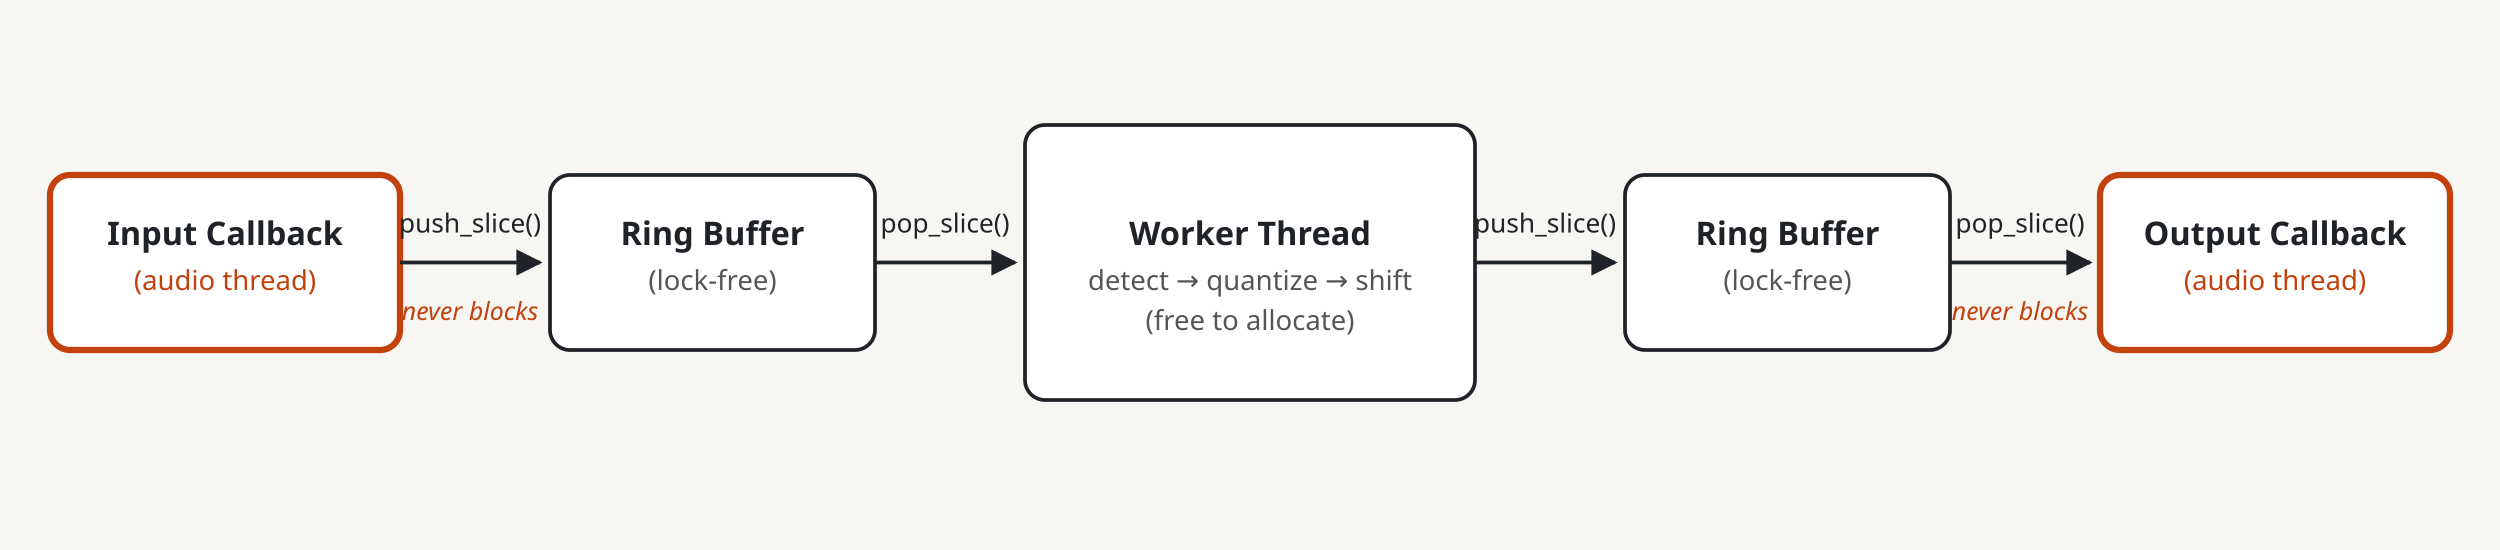
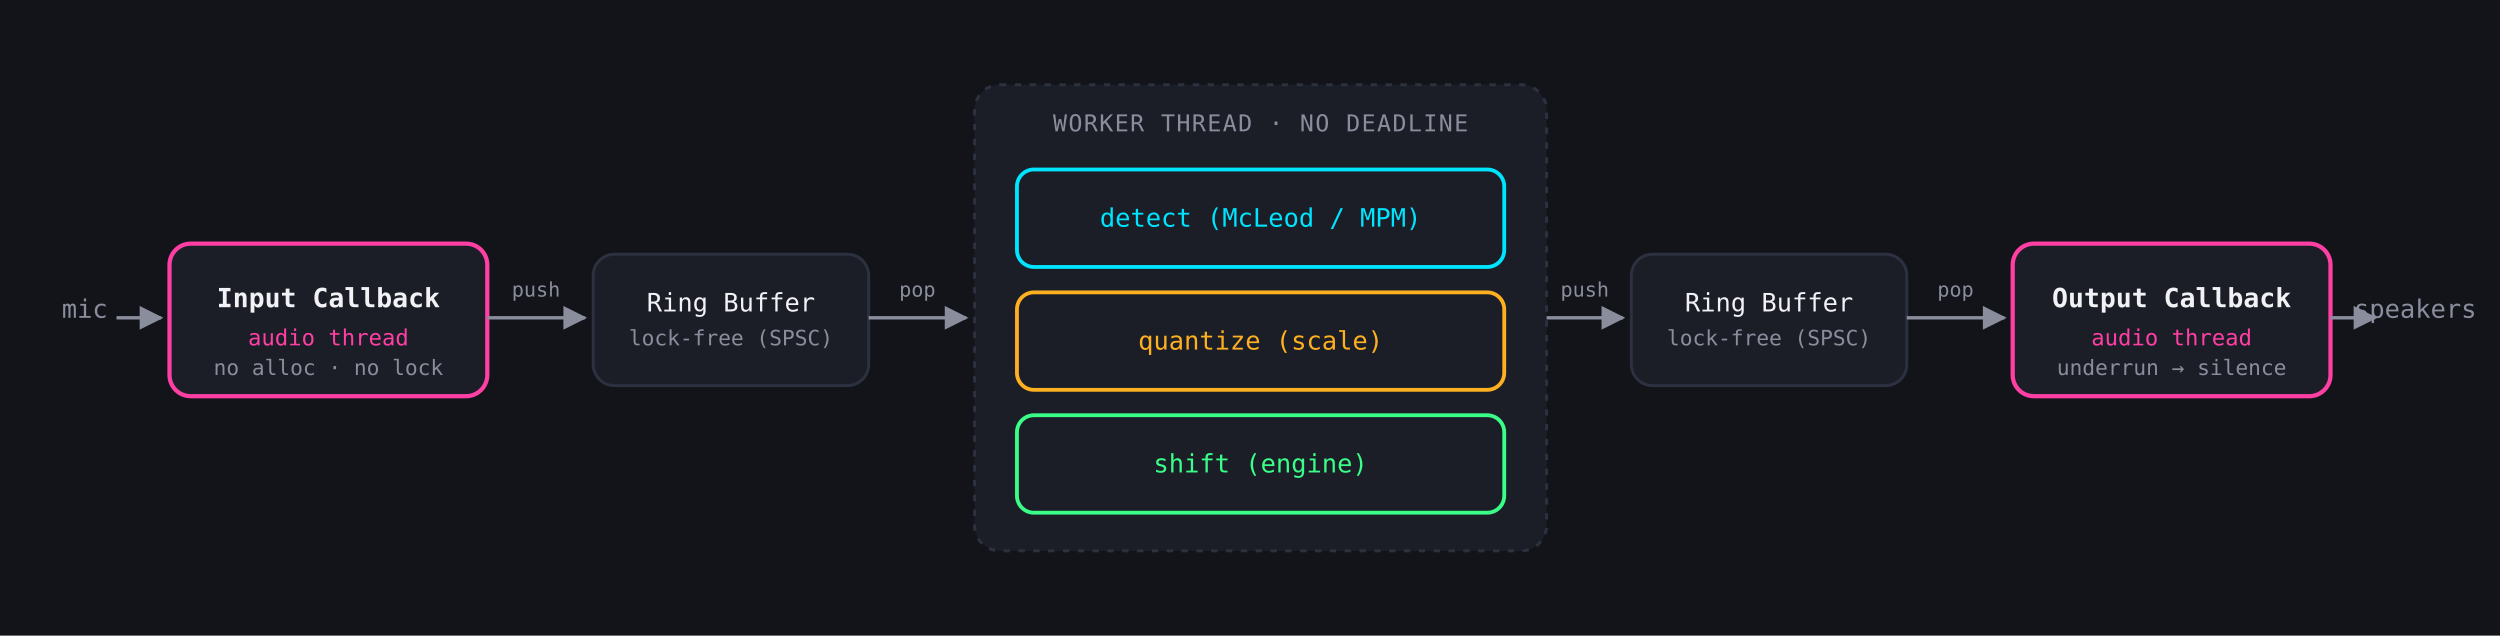
- <svg xmlns="http://www.w3.org/2000/svg" viewBox="0 0 1000 220" role="img" aria-label="Audio callbacks only push and pop a lock-free ring buffer; all detection, quantization, and shifting happens on a separate worker thread that is free to allocate.">
+ <svg xmlns="http://www.w3.org/2000/svg" viewBox="0 0 1180 300" role="img" aria-label="Mic feeds a real-time input callback, which pushes into a lock-free ring buffer; a worker thread with no deadline pops from it, runs detect, quantize, and shift in sequence, then pushes into a second ring buffer; a real-time output callback pops from that and drives the speakers.">
  <defs>
    <marker id="arrow" viewBox="0 0 10 10" refX="9" refY="5" markerWidth="7" markerHeight="7" orient="auto-start-reverse">
-       <path d="M0,0 L10,5 L0,10 z" fill="#1f2328" />
+       <path d="M0,0 L10,5 L0,10 z" fill="#8a8d9c" />
    </marker>
  </defs>
-   <rect x="0" y="0" width="1000" height="220" fill="#f7f6f3" />
-   <rect x="20" y="70" width="140" height="70" rx="8" fill="#ffffff" stroke="#c2410c" stroke-width="2.5" />
-   <text x="90" y="98" text-anchor="middle" font-family="sans-serif" font-size="13" font-weight="600" fill="#1f2328">Input Callback</text>
-   <text x="90" y="116" text-anchor="middle" font-family="sans-serif" font-size="11" fill="#c2410c">(audio thread)</text>
-   <rect x="220" y="70" width="130" height="70" rx="8" fill="#ffffff" stroke="#1f2328" stroke-width="1.5" />
-   <text x="285" y="98" text-anchor="middle" font-family="sans-serif" font-size="13" font-weight="600" fill="#1f2328">Ring Buffer</text>
-   <text x="285" y="116" text-anchor="middle" font-family="sans-serif" font-size="11" fill="#555">(lock-free)</text>
-   <rect x="410" y="50" width="180" height="110" rx="8" fill="#ffffff" stroke="#1f2328" stroke-width="1.5" />
-   <text x="500" y="98" text-anchor="middle" font-family="sans-serif" font-size="13" font-weight="600" fill="#1f2328">Worker Thread</text>
-   <text x="500" y="116" text-anchor="middle" font-family="sans-serif" font-size="11" fill="#555">detect → quantize → shift</text>
-   <text x="500" y="132" text-anchor="middle" font-family="sans-serif" font-size="11" fill="#555">(free to allocate)</text>
-   <rect x="650" y="70" width="130" height="70" rx="8" fill="#ffffff" stroke="#1f2328" stroke-width="1.5" />
-   <text x="715" y="98" text-anchor="middle" font-family="sans-serif" font-size="13" font-weight="600" fill="#1f2328">Ring Buffer</text>
-   <text x="715" y="116" text-anchor="middle" font-family="sans-serif" font-size="11" fill="#555">(lock-free)</text>
-   <rect x="840" y="70" width="140" height="70" rx="8" fill="#ffffff" stroke="#c2410c" stroke-width="2.5" />
-   <text x="910" y="98" text-anchor="middle" font-family="sans-serif" font-size="13" font-weight="600" fill="#1f2328">Output Callback</text>
-   <text x="910" y="116" text-anchor="middle" font-family="sans-serif" font-size="11" fill="#c2410c">(audio thread)</text>
-   <line x1="160" y1="105" x2="216" y2="105" stroke="#1f2328" stroke-width="1.5" marker-end="url(#arrow)" />
-   <text x="188" y="93" text-anchor="middle" font-family="sans-serif" font-size="10.5" fill="#1f2328">push_slice()</text>
-   <text x="188" y="128" text-anchor="middle" font-family="sans-serif" font-size="10" font-style="italic" fill="#c2410c">never blocks</text>
-   <line x1="350" y1="105" x2="406" y2="105" stroke="#1f2328" stroke-width="1.5" marker-end="url(#arrow)" />
-   <text x="378" y="93" text-anchor="middle" font-family="sans-serif" font-size="10.5" fill="#1f2328">pop_slice()</text>
-   <line x1="590" y1="105" x2="646" y2="105" stroke="#1f2328" stroke-width="1.5" marker-end="url(#arrow)" />
-   <text x="618" y="93" text-anchor="middle" font-family="sans-serif" font-size="10.5" fill="#1f2328">push_slice()</text>
-   <line x1="780" y1="105" x2="836" y2="105" stroke="#1f2328" stroke-width="1.5" marker-end="url(#arrow)" />
-   <text x="808" y="93" text-anchor="middle" font-family="sans-serif" font-size="10.5" fill="#1f2328">pop_slice()</text>
-   <text x="808" y="128" text-anchor="middle" font-family="sans-serif" font-size="10" font-style="italic" fill="#c2410c">never blocks</text>
+   <rect x="0" y="0" width="1180" height="300" fill="#12141a" />
+   <text x="40" y="150" text-anchor="middle" font-family="ui-monospace,Menlo,Consolas,monospace" font-size="12" fill="#8a8d9c">mic</text>
+   <text x="1140" y="150" text-anchor="middle" font-family="ui-monospace,Menlo,Consolas,monospace" font-size="12" fill="#8a8d9c">speakers</text>
+   <rect x="80" y="115" width="150" height="72" rx="10" fill="#1b1e27" stroke="#ff3fa4" stroke-width="2" />
+   <text x="155" y="145" text-anchor="middle" font-family="ui-monospace,Menlo,Consolas,monospace" font-size="12.5" font-weight="600" fill="#f1f1f6">Input Callback</text>
+   <text x="155" y="163" text-anchor="middle" font-family="ui-monospace,Menlo,Consolas,monospace" font-size="10.5" fill="#ff3fa4">audio thread</text>
+   <text x="155" y="177" text-anchor="middle" font-family="ui-monospace,Menlo,Consolas,monospace" font-size="10" fill="#8a8d9c">no alloc · no lock</text>
+   <rect x="280" y="120" width="130" height="62" rx="10" fill="#1b1e27" stroke="#2c3140" stroke-width="1.4" />
+   <text x="345" y="147" text-anchor="middle" font-family="ui-monospace,Menlo,Consolas,monospace" font-size="12" fill="#f1f1f6">Ring Buffer</text>
+   <text x="345" y="163" text-anchor="middle" font-family="ui-monospace,Menlo,Consolas,monospace" font-size="10" fill="#8a8d9c">lock-free (SPSC)</text>
+   <rect x="460" y="40" width="270" height="220" rx="12" fill="#1b1e27" stroke="#2c3140" stroke-width="1.4" stroke-dasharray="3 4" />
+   <text x="595" y="62" text-anchor="middle" font-family="ui-monospace,Menlo,Consolas,monospace" font-size="11" letter-spacing="0.06em" fill="#8a8d9c">WORKER THREAD · NO DEADLINE</text>
+   <rect x="480" y="80" width="230" height="46" rx="8" fill="#1b1e27" stroke="#00e5ff" stroke-width="1.8" />
+   <text x="595" y="107" text-anchor="middle" font-family="ui-monospace,Menlo,Consolas,monospace" font-size="12" fill="#00e5ff">detect (McLeod / MPM)</text>
+   <rect x="480" y="138" width="230" height="46" rx="8" fill="#1b1e27" stroke="#ffb020" stroke-width="1.8" />
+   <text x="595" y="165" text-anchor="middle" font-family="ui-monospace,Menlo,Consolas,monospace" font-size="12" fill="#ffb020">quantize (scale)</text>
+   <rect x="480" y="196" width="230" height="46" rx="8" fill="#1b1e27" stroke="#39ff88" stroke-width="1.8" />
+   <text x="595" y="223" text-anchor="middle" font-family="ui-monospace,Menlo,Consolas,monospace" font-size="12" fill="#39ff88">shift (engine)</text>
+   <rect x="770" y="120" width="130" height="62" rx="10" fill="#1b1e27" stroke="#2c3140" stroke-width="1.4" />
+   <text x="835" y="147" text-anchor="middle" font-family="ui-monospace,Menlo,Consolas,monospace" font-size="12" fill="#f1f1f6">Ring Buffer</text>
+   <text x="835" y="163" text-anchor="middle" font-family="ui-monospace,Menlo,Consolas,monospace" font-size="10" fill="#8a8d9c">lock-free (SPSC)</text>
+   <rect x="950" y="115" width="150" height="72" rx="10" fill="#1b1e27" stroke="#ff3fa4" stroke-width="2" />
+   <text x="1025" y="145" text-anchor="middle" font-family="ui-monospace,Menlo,Consolas,monospace" font-size="12.5" font-weight="600" fill="#f1f1f6">Output Callback</text>
+   <text x="1025" y="163" text-anchor="middle" font-family="ui-monospace,Menlo,Consolas,monospace" font-size="10.5" fill="#ff3fa4">audio thread</text>
+   <text x="1025" y="177" text-anchor="middle" font-family="ui-monospace,Menlo,Consolas,monospace" font-size="10" fill="#8a8d9c">underrun → silence</text>
+   <line x1="55" y1="150" x2="76" y2="150" stroke="#8a8d9c" stroke-width="1.6" marker-end="url(#arrow)" />
+   <line x1="230" y1="150" x2="276" y2="150" stroke="#8a8d9c" stroke-width="1.6" marker-end="url(#arrow)" />
+   <text x="253" y="140" text-anchor="middle" font-family="ui-monospace,Menlo,Consolas,monospace" font-size="9.5" fill="#8a8d9c">push</text>
+   <line x1="410" y1="150" x2="456" y2="150" stroke="#8a8d9c" stroke-width="1.6" marker-end="url(#arrow)" />
+   <text x="433" y="140" text-anchor="middle" font-family="ui-monospace,Menlo,Consolas,monospace" font-size="9.5" fill="#8a8d9c">pop</text>
+   <line x1="730" y1="150" x2="766" y2="150" stroke="#8a8d9c" stroke-width="1.6" marker-end="url(#arrow)" />
+   <text x="748" y="140" text-anchor="middle" font-family="ui-monospace,Menlo,Consolas,monospace" font-size="9.5" fill="#8a8d9c">push</text>
+   <line x1="900" y1="150" x2="946" y2="150" stroke="#8a8d9c" stroke-width="1.6" marker-end="url(#arrow)" />
+   <text x="923" y="140" text-anchor="middle" font-family="ui-monospace,Menlo,Consolas,monospace" font-size="9.5" fill="#8a8d9c">pop</text>
+   <line x1="1100" y1="150" x2="1121" y2="150" stroke="#8a8d9c" stroke-width="1.6" marker-end="url(#arrow)" />
</svg>
